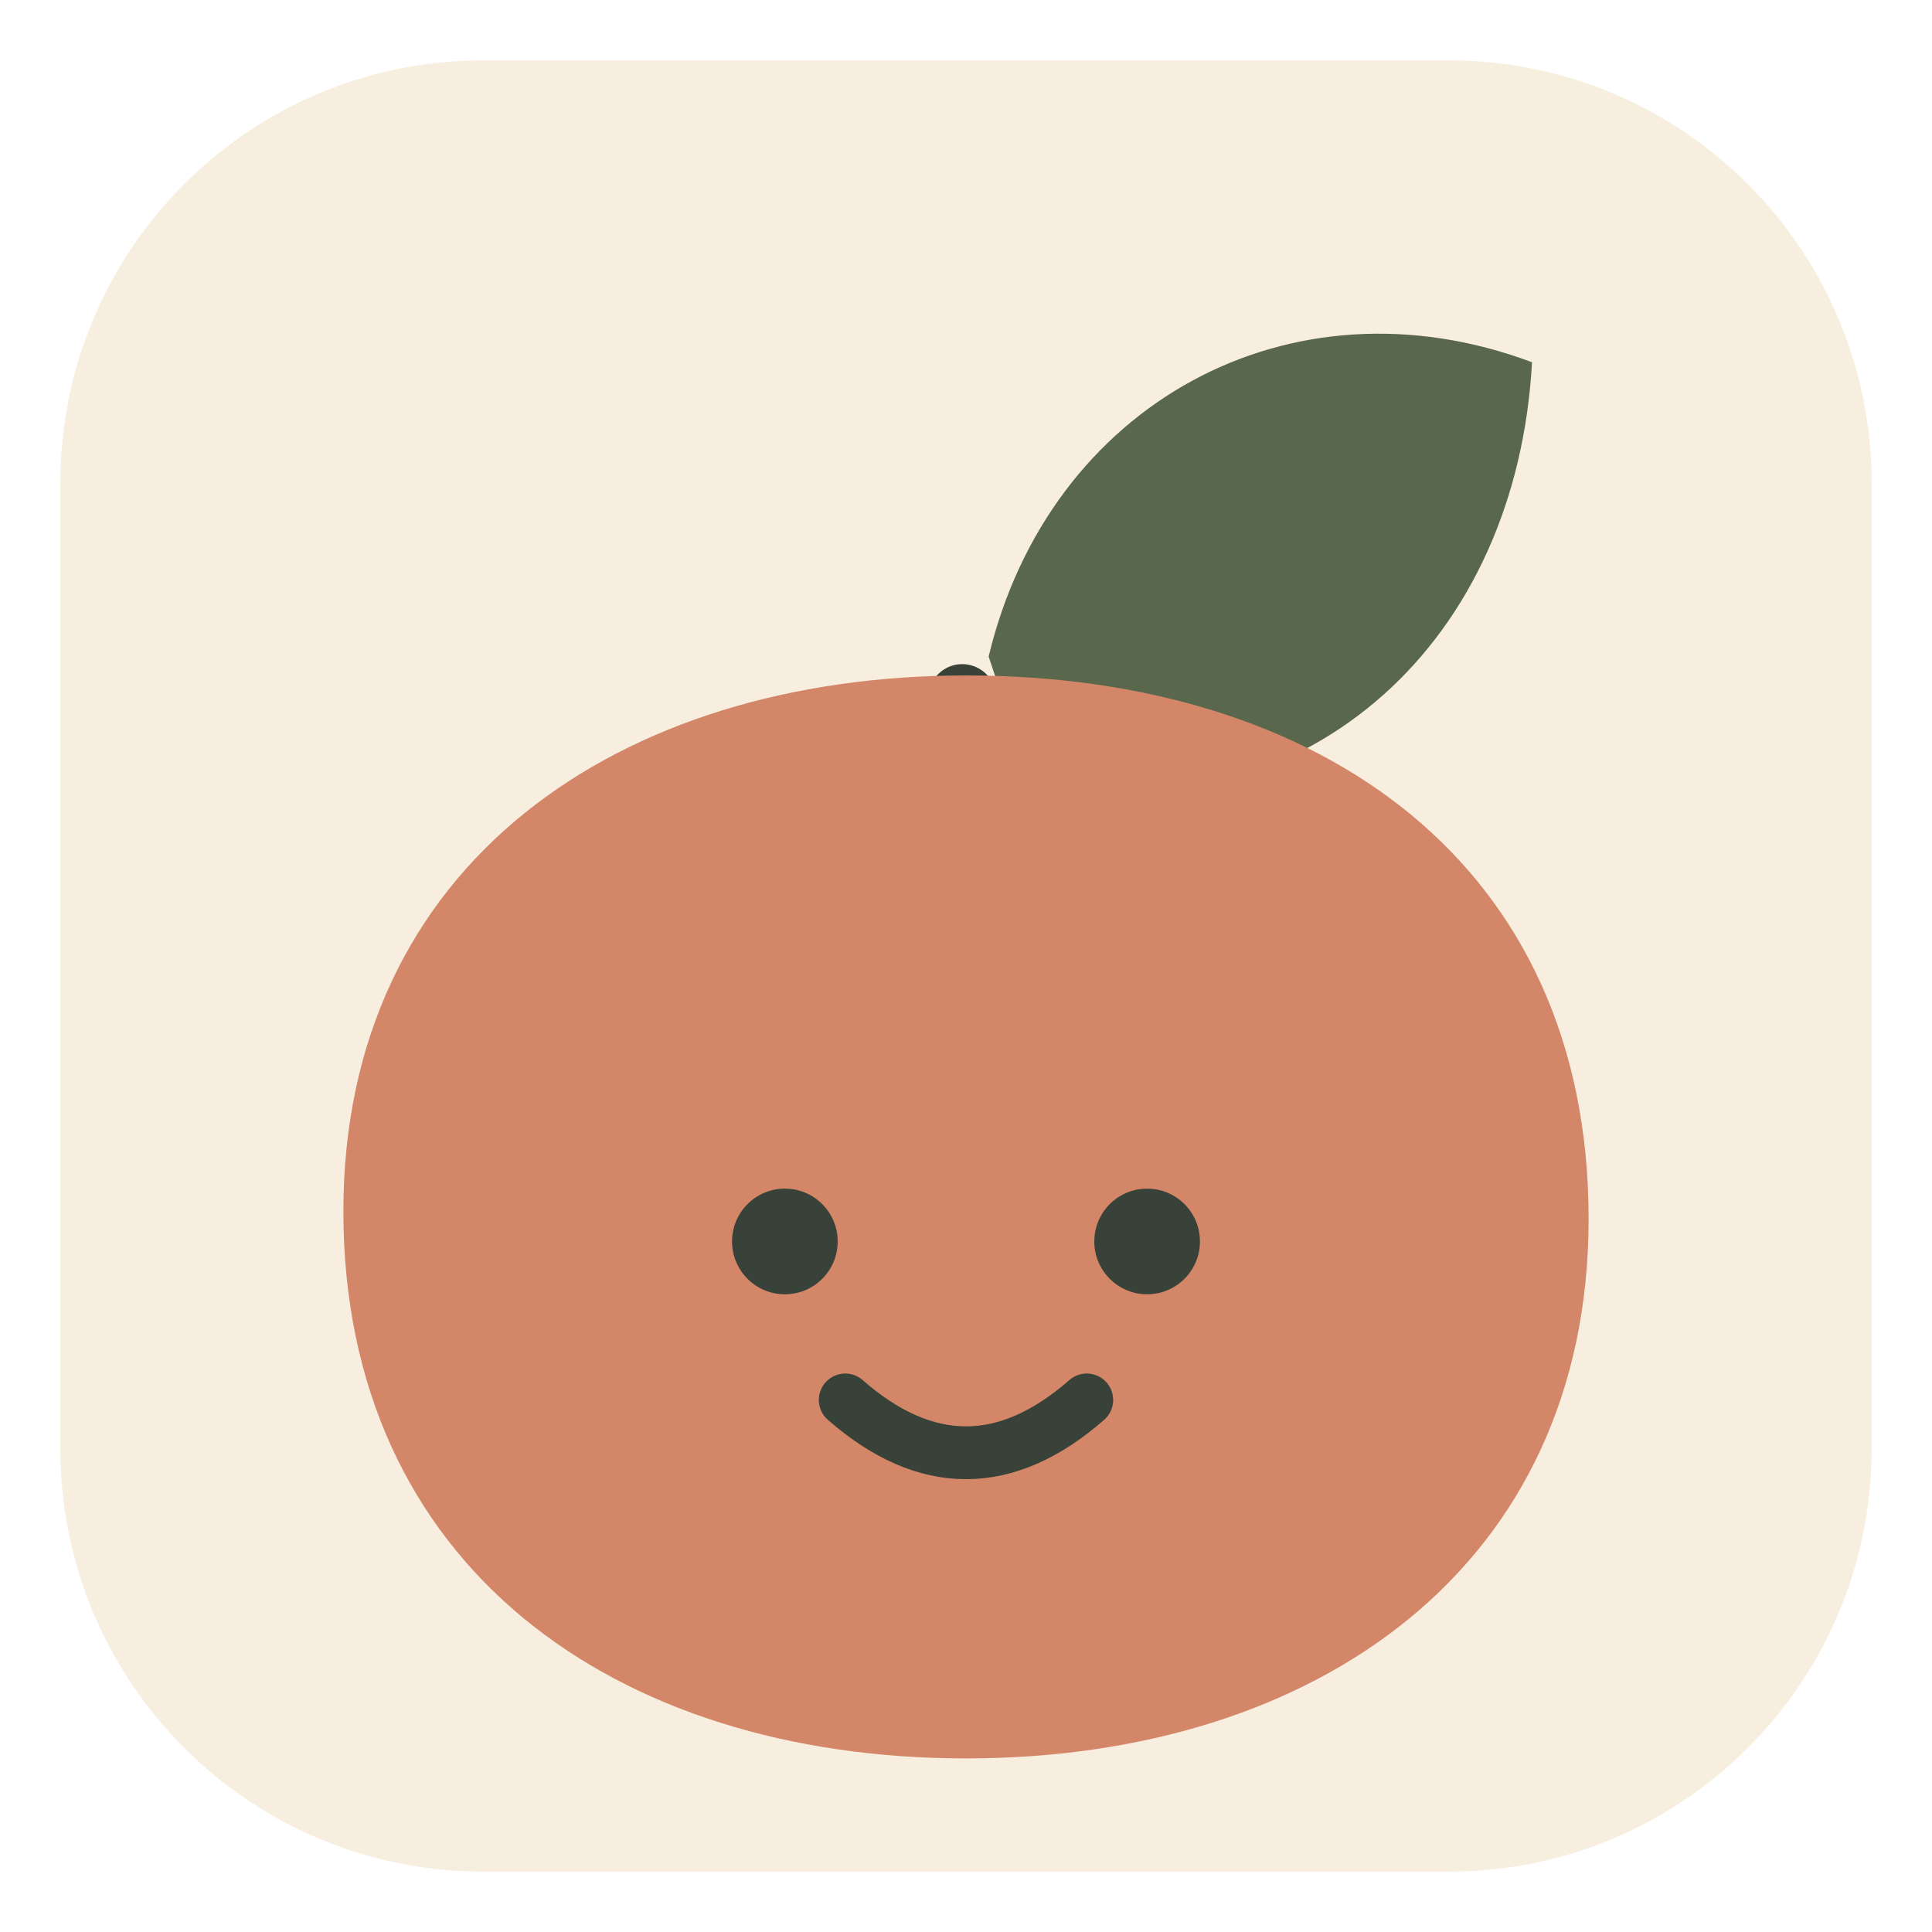
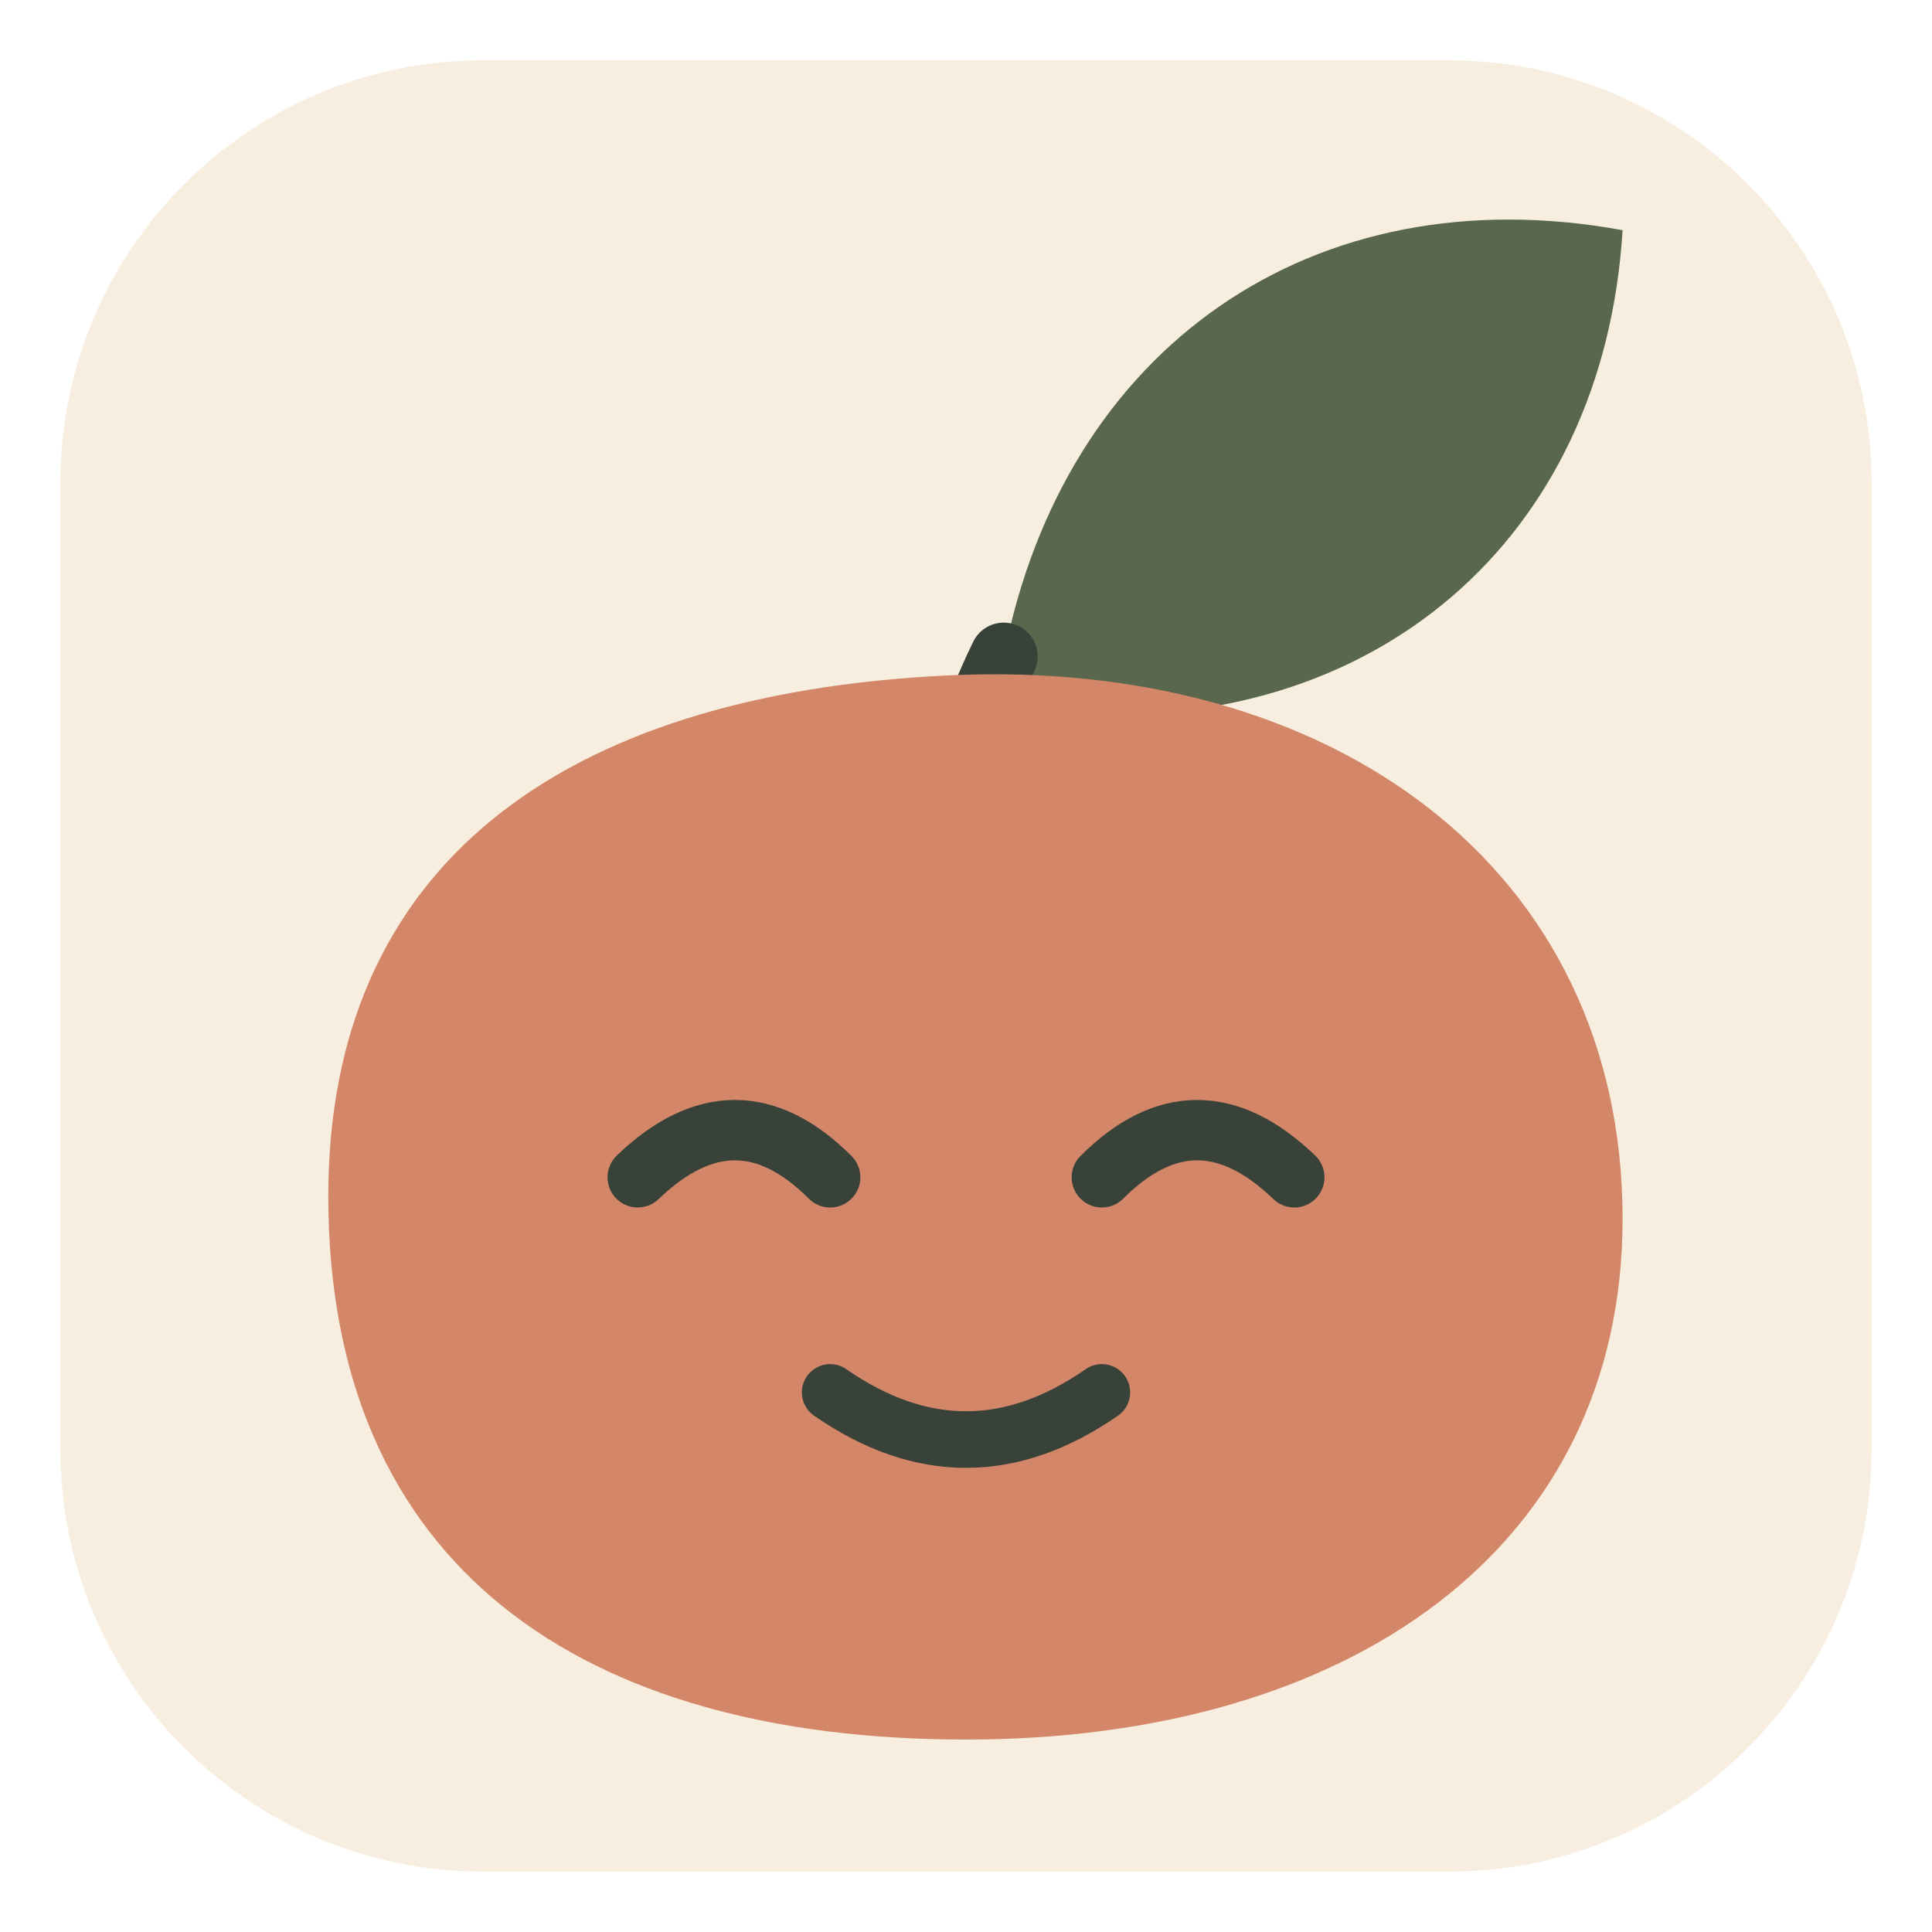
<svg xmlns="http://www.w3.org/2000/svg" viewBox="0 0 512 512" fill="none">
  <rect x="16" y="16" width="480" height="480" rx="112" fill="#F7EEDF" />
-   <path d="M262 174c16-67 80-102 144-78-4 73-57 124-132 114Z" fill="#59674D" />
-   <path d="M255 185c-9 32-8 60 1 88" stroke="#394238" stroke-width="18" stroke-linecap="round" />
-   <path d="M91 321c0-92 73-142 165-142 94 0 165 50 165 144 0 92-72 143-165 143S91 415 91 321Z" fill="#D48768" />
-   <circle cx="208" cy="329" r="14" fill="#394238" />
-   <circle cx="304" cy="329" r="14" fill="#394238" />
-   <path d="M224 371q32 28 64 0" stroke="#394238" stroke-width="14" stroke-linecap="round" fill="none" />
+   <path d="M266 174C282 92 348 46 430 61C425 143 364 195 282 189Z" fill="#59674D" />
+   <path d="M266 174C251 205 251 225 261 246" stroke="#394238" stroke-width="18" stroke-linecap="round" fill="none" />
+   <path d="M87 317C87 230 148 184 251 179C353 174 430 230 430 323C430 410 358 461 256 461C154 461 87 415 87 317Z" fill="#D48768" />
+   <path d="M169 312Q195 287 220 312" stroke="#394238" stroke-width="16" stroke-linecap="round" fill="none" />
+   <path d="M292 312Q317 287 343 312" stroke="#394238" stroke-width="16" stroke-linecap="round" fill="none" />
+   <path d="M220 369Q256 394 292 369" stroke="#394238" stroke-width="15" stroke-linecap="round" fill="none" />
</svg>
